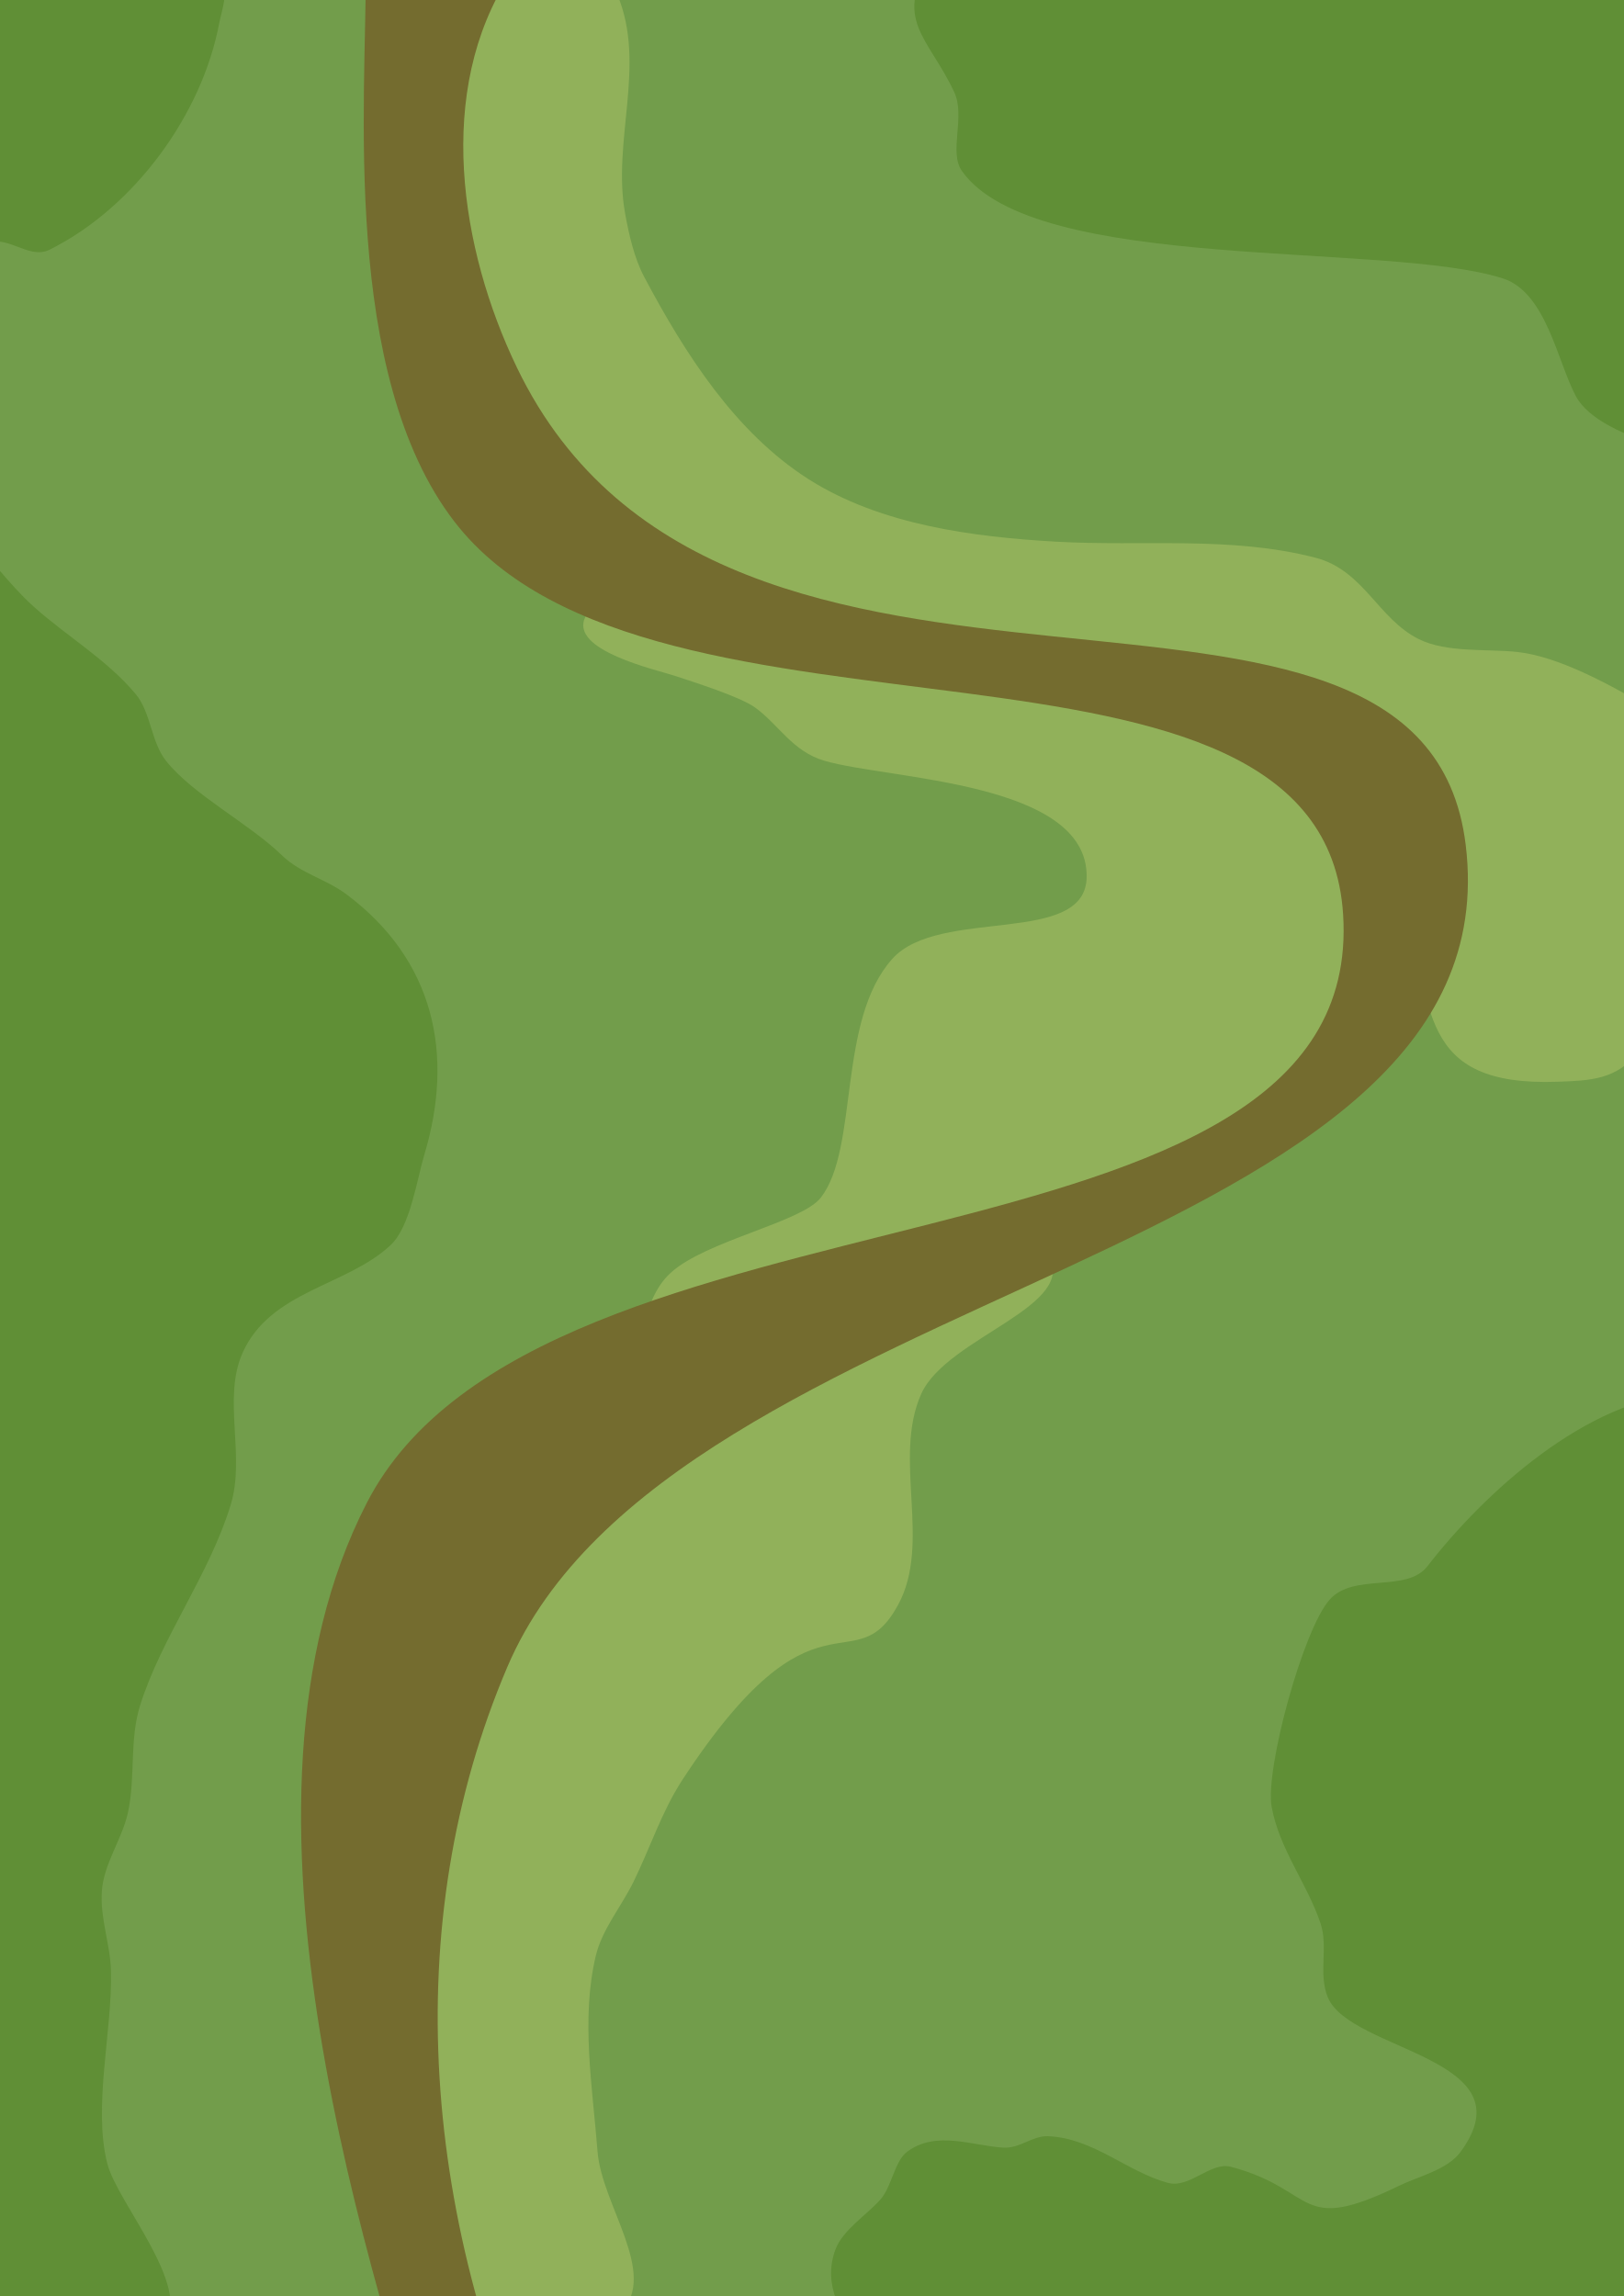
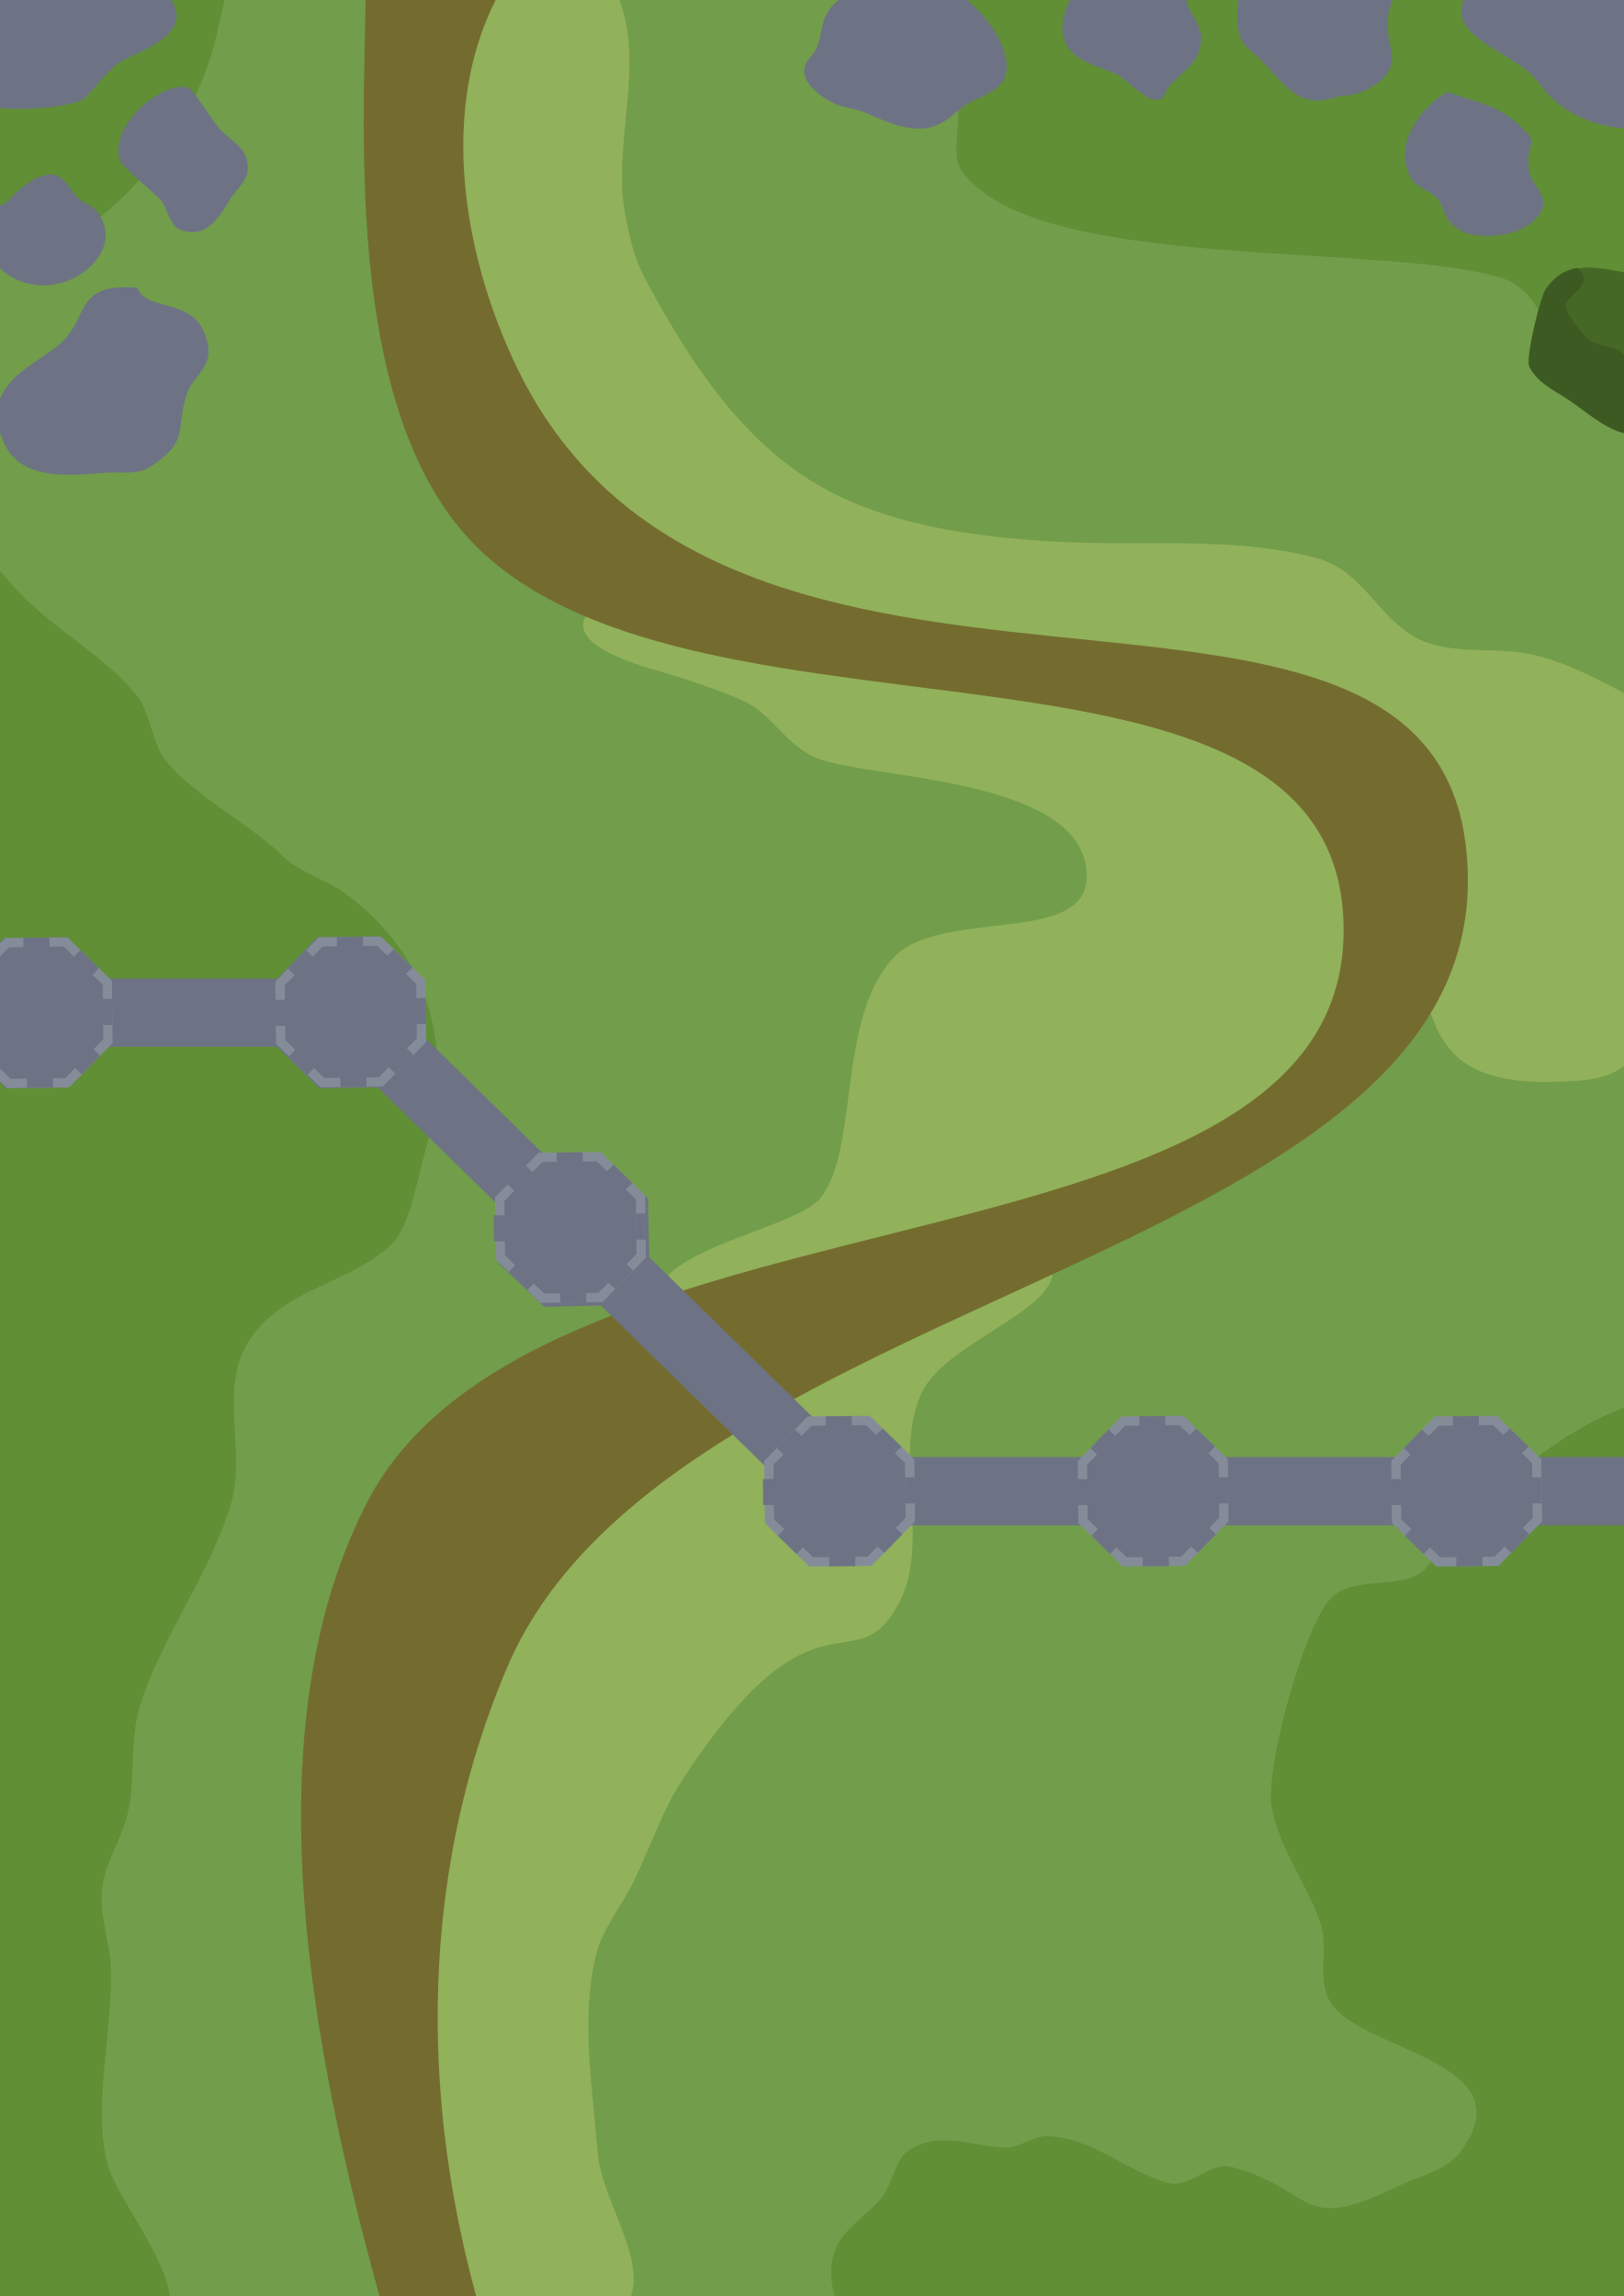
<svg xmlns="http://www.w3.org/2000/svg" width="210mm" height="297mm" viewBox="0 0 210 297" version="1.1" id="svg1">
  <defs id="defs1" />
  <g id="layer1">
    <rect style="fill:#729d4b;fill-opacity:1;stroke-width:0.478" id="rect1" width="220.508" height="316.688" x="-4.578" y="-6.644" />
    <path style="fill:#91b15a;fill-opacity:1;stroke-width:0.265" d="m 53.905,34.307 c -0.443,-2.962 0.039,-5.925 -0.148,-8.904 -0.449,-7.156 -0.128,-19.389 3.592,-26.122 5.407,-9.785 17.688,-11.394 22.483,0 3.837,9.117 -0.726,18.97 1.033,28.435 0.473,2.546 1.133,5.62 2.459,8.117 5.258,9.906 11.752,20.087 21.205,26.122 9.309,5.943 21.281,7.504 32.125,8.117 11.144,0.63 22.511,-0.761 33.453,2.066 6.287,1.624 8.066,7.871 13.382,10.529 3.626,1.813 8.908,1.243 12.791,1.673 5.522,0.612 12.372,4.479 17.072,7.23 2.797,1.637 1.91,4.177 2.459,6.79 0.807,3.84 3.188,7.299 3.641,11.215 0.796,6.882 -3.132,20.796 -7.479,26.418 -2.858,3.696 -6.33,3.783 -10.478,3.935 -18.313,0.671 -16.179,-9.885 -19.678,-22.973 -1.577,-5.899 -3.852,-11.433 -7.084,-16.677 -3.052,-4.953 -9.624,-8.011 -14.858,-10.035 C 143.867,84.054 127.232,87.492 110.58,85.026 97.81,83.135 89.971,76.291 80.029,69.038 77.244,67.006 73.97,65.981 71.173,64.119 67.688,61.798 65.512,57.965 62.712,54.967 58.362,50.31 50.841,41.211 53.905,34.307 Z" id="path2" />
    <path style="fill:#91b15a;fill-opacity:1;stroke-width:0.265" d="m 97.648,170.272 c 9.228,-3.435 18.85,-6.023 27.845,-10.085 4.917,-2.22 9.969,-4.474 14.709,-7.035 3.06,-1.654 6.905,-1.531 10.036,-3.196 13.669,-7.269 32.095,-17.544 28.779,-36.306 -0.692,-3.918 -1.28,-8.317 -4.624,-11.019 -10.12,-8.178 -27.852,-14.994 -40.391,-17.268 -5.281,-0.958 -10.676,-0.84 -15.94,-1.721 -6.875,-1.151 -13.688,-3.796 -20.515,-5.312 -3.465,-0.769 -19.363,-3.485 -21.843,1.475 -2.167,4.335 9.269,6.845 11.61,7.626 2.52,0.842 8.38,2.683 10.332,4.083 3.027,2.171 4.826,5.673 8.953,6.887 8.376,2.464 34.046,2.634 33.945,15.004 -0.074,9.097 -19.065,3.852 -25.138,10.626 -7.175,8.004 -4.27,24.482 -9.249,30.893 -2.486,3.201 -14.921,5.572 -19.433,9.741 -2.008,1.855 -2.715,4.23 -3.591,6.689 -2.776,7.797 12.093,0.128 17.169,-2.41" id="path4" />
    <path style="fill:#91b15a;fill-opacity:1;stroke-width:0.265" d="m 56.178,296.897 c 2.167,8.768 18.593,8.085 24.154,2.215 4.822,-5.09 -2.506,-13.82 -3.05,-20.81 -0.652,-8.387 -2.163,-17.045 -0.245,-25.235 0.818,-3.492 3.283,-6.377 4.87,-9.593 2.165,-4.387 3.668,-9.139 6.345,-13.234 17.329,-26.507 22.162,-12.118 27.896,-22.629 4.384,-8.038 -0.736,-18.944 2.999,-27.303 3.317,-7.421 20.828,-11.413 16.284,-18.153 -2.105,-3.123 -9.681,3.444 -10.626,3.838 -13.744,5.732 -22.853,8.785 -34.83,18.497 -8.485,6.88 -18.92,9.496 -25.877,18.447 -4.005,5.153 -5.157,11.607 -7.331,17.612 -4.655,12.859 -11.684,29.827 -9.445,43.733 0.846,5.254 3.08,10.067 4.182,15.201 1.37,6.383 1.981,11.4 4.674,17.414 z" id="path3" />
    <path style="fill:#746c2f;fill-opacity:1;stroke-width:0.265" d="M 66.003,-3.286 C 56.23,11.683 59.502,32.291 66.863,47.561 93.776,103.396 184.013,63.835 189.564,109.28 c 6.601,54.039 -102.601,56.271 -123.948,106.351 -14.146,33.187 -11.254,72.378 6.033,108.06 l -13.876,2.446 C 47.989,293.853 27.296,233.578 47.439,194.41 69.917,150.706 176.811,167.343 173.711,118.295 171.069,76.494 84.366,100.658 58.785,67.493 44.069,48.415 47.392,12.663 47.309,-3.873 Z" id="path1" />
    <path style="fill:#608f36;fill-opacity:1;stroke-width:0.265" d="m 120.752,-5.636 c -5.498,8.148 -0.686,10.374 2.658,17.544 1.492,3.198 -0.743,7.749 1.004,10.221 9.391,13.286 54.855,9.064 69.949,13.882 5.62,1.794 7.073,10.82 9.453,15.243 3.205,5.957 18.917,8.782 24.813,7.974 12.103,-1.659 17.141,-14.676 15.005,-25.817 -0.658,-3.432 -2.604,-6.575 -3.191,-10.1 -0.622,-3.737 1.742,-8.778 -0.649,-11.994 C 233.008,2.193 222.192,-3.442 212.559,-8.945 199.697,-16.293 176.742,-23.881 162.048,-21.056 c -6.438,1.238 -18.422,3.237 -23.278,8.093 -4.747,4.747 -10.965,13.347 -18.018,7.327 z" id="path5" />
    <path style="fill:#608f36;fill-opacity:1;stroke-width:0.265" d="m 122.763,312.425 c -5.485,-4.34 -18.073,-12.422 -14.711,-21.445 0.948,-2.543 4.125,-4.52 5.849,-6.498 1.448,-1.662 1.804,-4.946 3.427,-6.145 3.776,-2.79 8.366,-0.778 12.405,-0.53 2.177,0.133 3.8,-1.552 5.79,-1.476 5.832,0.222 10.175,4.55 15.479,6.024 2.867,0.797 5.558,-2.773 8.21,-2.067 11.251,2.991 8.437,8.925 21.8,2.422 2.442,-1.188 6.167,-2.03 7.857,-4.312 9.095,-12.277 -14.203,-12.998 -17.133,-20.027 -1.267,-3.039 0.08,-6.504 -0.944,-9.57 -1.708,-5.114 -5.324,-9.587 -6.323,-15.066 -0.88,-4.825 4.059,-22.95 7.502,-26.819 3.117,-3.503 9.956,-0.843 12.643,-4.314 7.371,-9.521 20.6,-21.61 33.558,-22.388 3.385,-0.203 9.474,-0.355 12.7,1.121 8.123,3.717 9.065,16.768 10.576,23.75 2.706,12.499 4.504,25.164 3.84,38.045 -0.442,8.569 -4.452,15.507 -6.381,23.629 -4.188,17.627 -4.322,33.492 -18.551,46.848 -19.454,18.262 -47.373,22.802 -71.838,12.819 -5.182,-2.115 -9.008,-2.558 -13.587,-5.79 -4.435,-3.13 -9.538,-3.072 -12.169,-8.21 z" id="path6" />
    <path style="fill:#608f36;fill-opacity:1;stroke-width:0.265" d="m -12.115,308.172 c 3.478,1.912 29.948,-2.161 33.439,-7.383 3.452,-5.165 -6.144,-15.825 -7.444,-20.912 -1.888,-7.387 0.676,-17.234 0.474,-24.93 -0.092,-3.484 -1.414,-6.727 -1.182,-10.28 0.235,-3.602 2.595,-6.683 3.366,-10.161 1.021,-4.605 0.16,-9.405 1.595,-13.942 2.793,-8.829 8.896,-16.773 11.697,-25.876 1.954,-6.348 -1.086,-13.777 1.537,-19.672 3.598,-8.084 13.45,-8.626 19.141,-13.942 2.557,-2.388 3.4,-8.47 4.37,-11.697 3.898,-12.969 1.321,-25.15 -10.042,-33.672 -2.728,-2.046 -5.905,-2.674 -8.39,-5.08 -4.247,-4.111 -11.437,-7.785 -14.947,-12.169 -1.988,-2.484 -1.945,-6.269 -3.959,-8.684 C 13.826,85.314 8.572,82.269 4.31,78.428 -2.439,72.348 -5.208,63.766 -16.014,67.499 c -3.735,1.291 -7.14,4.785 -8.684,8.388 -4.51,10.525 6.043,23.818 5.494,35.09 -0.62,12.718 -6.351,24.69 -6.676,37.692 -0.271,10.841 -0.574,21.832 -0.355,32.668 0.203,10.059 2.306,18.886 -1.299,28.651 -4.675,12.66 1.571,23.071 3.308,35.506 1.191,8.526 -2.152,16.652 -1.063,25.107 1.726,13.399 8.646,25.323 13.174,37.571 z" id="path7" />
    <path style="fill:#608f36;fill-opacity:1;stroke-width:0.265" d="M -21.862,42.628 C -8.453,49.201 -9.332,35.527 -2.366,31.699 0.823,29.947 3.57,33.723 6.435,32.29 17.425,26.796 26.14,14.775 28.354,2.988 28.673,1.293 29.804,-1.457 28.235,-2.919 14.845,-15.396 -13.107,-6.489 -20.208,8.246 -23.59,15.262 -22.351,23.672 -23.693,31.108 c -0.464,2.571 -5.144,15.556 1.831,11.52 z" id="path8" />
+     <g id="g92" transform="translate(-10.69009,-6.570927)">
+       <g id="g18" transform="matrix(0.6224471,0,0,0.6224471,-79.18906,4.711621)">
+         <rect style="fill:#6d7384;fill-opacity:1;stroke-width:0.417" id="rect10" width="243.091" height="14.198" x="-28.563" y="206.351" />
+         <path style="fill:#6d7384;fill-opacity:1;stroke-width:0.265" id="path15" d="m -55.185,213.843 -12.809,1.686 -10.249,-7.865 -1.686,-12.809 7.865,-10.249 12.809,-1.686 10.249,7.865 1.686,12.809 z" transform="rotate(6.845042,-107.3843,1463.292)" />
+         <path style="fill:#6d7384;fill-opacity:1;stroke-width:0.265" id="path16" d="m -55.185,213.843 -12.809,1.686 -10.249,-7.865 -1.686,-12.809 7.865,-10.249 12.809,-1.686 10.249,7.865 1.686,12.809 z" transform="rotate(6.845042,-74.81055,2007.955)" />
+         <path style="fill:#6d7384;fill-opacity:1;stroke-width:0.265" id="path17" d="m -55.185,213.843 -12.809,1.686 -10.249,-7.865 -1.686,-12.809 7.865,-10.249 12.809,-1.686 10.249,7.865 1.686,12.809 z" transform="rotate(6.845042,-139.9581,918.6292)" />
+         <path style="fill:#6d7384;fill-opacity:1;stroke-width:0.265" id="path18" d="m -55.185,213.843 -12.809,1.686 -10.249,-7.865 -1.686,-12.809 7.865,-10.249 12.809,-1.686 10.249,7.865 1.686,12.809 z" transform="rotate(6.845042,-42.23676,2552.618)" />
+       </g>
+       <g id="g28" transform="matrix(0.4449582,0.4352616,-0.4352616,0.4449582,110.2097,4.743566)">
+         <rect style="fill:#6d7384;fill-opacity:1;stroke-width:0.427" id="rect23" width="127.512" height="14.198" x="87.015" y="206.351" />
+         <path style="fill:#6d7384;fill-opacity:1;stroke-width:0.265" id="path24" d="m -55.185,213.843 -12.809,1.686 -10.249,-7.865 -1.686,-12.809 7.865,-10.249 12.809,-1.686 10.249,7.865 1.686,12.809 z" transform="rotate(6.845042,-107.3843,1463.292)" />
+         <path style="fill:#6d7384;fill-opacity:1;stroke-width:0.265" id="path25" d="m -55.185,213.843 -12.809,1.686 -10.249,-7.865 -1.686,-12.809 7.865,-10.249 12.809,-1.686 10.249,7.865 1.686,12.809 z" transform="rotate(6.845042,-74.81055,2007.955)" />
+       </g>
+       <g id="g22" transform="matrix(0.6224471,0,0,0.6224471,146.3997,66.60483)">
+         <rect style="fill:#6d7384;fill-opacity:1;stroke-width:0.427" id="rect18" width="255.613" height="14.198" x="-41.086" y="206.351" />
+         <path style="fill:#6d7384;fill-opacity:1;stroke-width:0.265" id="path20" d="m -55.185,213.843 -12.809,1.686 -10.249,-7.865 -1.686,-12.809 7.865,-10.249 12.809,-1.686 10.249,7.865 1.686,12.809 z" transform="rotate(6.845042,-74.81055,2007.955)" />
+         <path style="fill:#6d7384;fill-opacity:1;stroke-width:0.265" id="path22" d="m -55.185,213.843 -12.809,1.686 -10.249,-7.865 -1.686,-12.809 7.865,-10.249 12.809,-1.686 10.249,7.865 1.686,12.809 z" transform="rotate(6.845042,-42.23676,2552.618)" />
+         <g id="g38" style="display:inline">
+           <path style="display:inline;fill:#858c99;fill-opacity:1;stroke-width:0.265" id="path21" d="m -55.185,213.843 -12.809,1.686 -10.249,-7.865 -1.686,-12.809 7.865,-10.249 12.809,-1.686 10.249,7.865 1.686,12.809 z" transform="rotate(6.845042,-139.9578,918.6292)" />
+           <path id="rect32" style="fill:#6d7384;fill-opacity:1;stroke-width:0.426" d="m 35.181,210.549 v 5.416 l 2.017,0.015 -0.032,-5.416 z m -29.537,0.371 0.04,5.416 2.516,0.014 v -5.416 z" />
+           <path style="fill:#6d7384;fill-opacity:1;stroke-width:0.426" d="m 19.434,229.071 5.415,-0.062 -0.016,-2.287 -5.416,0.065 z" id="path34" />
+           <path style="fill:#6d7384;fill-opacity:1;stroke-width:0.426" d="m 18.708,200.166 5.416,-0.065 -0.009,-2.275 -5.416,0.062 z" id="path33" />
+           <path style="fill:#6d7384;fill-opacity:1;stroke-width:0.426" d="m 30.836,226.29 3.779,-3.879 -1.631,-1.603 -3.778,3.882 z" id="path35" />
+           <path style="fill:#6d7384;fill-opacity:1;stroke-width:0.426" d="m 10.161,206.091 3.779,-3.879 -1.631,-1.603 -3.778,3.882 z" id="path36" />
+           <path style="fill:#6d7384;fill-opacity:1;stroke-width:0.265" d="m 151.837,205.23 2.412,2.356 0.999,-1.014 -2.413,-2.354 z" id="path37" transform="matrix(1.606562,0,0,1.606562,-235.2002,-107.0048)" />
+           <path style="display:inline;fill:#6d7384;fill-opacity:1;stroke-width:0.265" id="path32" d="m -55.185,213.843 -12.809,1.686 -10.249,-7.865 -1.686,-12.809 7.865,-10.249 12.809,-1.686 10.249,7.865 1.686,12.809 z" transform="matrix(0.8704178,0.1044851,-0.1044851,0.8704178,97.76919,46.68942)" />
+           <path style="display:inline;fill:#6d7384;fill-opacity:1;stroke-width:0.426" d="m 28.933,202.034 3.874,3.784 1.605,-1.629 -3.877,-3.782 z" id="path38" transform="translate(2.0416727e-6)" />
+         </g>
+         <g id="g55" style="display:inline" transform="translate(-65.14759,3.3913214e-5)">
+           <path style="display:inline;fill:#858c99;fill-opacity:1;stroke-width:0.265" id="path47" d="m -55.185,213.843 -12.809,1.686 -10.249,-7.865 -1.686,-12.809 7.865,-10.249 12.809,-1.686 10.249,7.865 1.686,12.809 z" transform="rotate(6.845042,-139.9578,918.6292)" />
+           <path id="path48" style="fill:#6d7384;fill-opacity:1;stroke-width:0.426" d="m 35.181,210.549 v 5.416 l 2.017,0.015 -0.032,-5.416 z m -29.537,0.371 0.04,5.416 2.516,0.014 v -5.416 z" />
+           <path style="fill:#6d7384;fill-opacity:1;stroke-width:0.426" d="m 19.434,229.071 5.415,-0.062 -0.016,-2.287 -5.416,0.065 z" id="path49" />
+           <path style="fill:#6d7384;fill-opacity:1;stroke-width:0.426" d="m 18.708,200.166 5.416,-0.065 -0.009,-2.275 -5.416,0.062 z" id="path50" />
+           <path style="fill:#6d7384;fill-opacity:1;stroke-width:0.426" d="m 30.836,226.29 3.779,-3.879 -1.631,-1.603 -3.778,3.882 z" id="path51" />
+           <path style="fill:#6d7384;fill-opacity:1;stroke-width:0.426" d="m 10.161,206.091 3.779,-3.879 -1.631,-1.603 -3.778,3.882 z" id="path52" />
+           <path style="fill:#6d7384;fill-opacity:1;stroke-width:0.265" d="m 151.837,205.23 2.412,2.356 0.999,-1.014 -2.413,-2.354 z" id="path53" transform="matrix(1.606562,0,0,1.606562,-235.2002,-107.0048)" />
+           <path style="display:inline;fill:#6d7384;fill-opacity:1;stroke-width:0.265" id="path54" d="m -55.185,213.843 -12.809,1.686 -10.249,-7.865 -1.686,-12.809 7.865,-10.249 12.809,-1.686 10.249,7.865 1.686,12.809 z" transform="matrix(0.8704178,0.1044851,-0.1044851,0.8704178,97.76919,46.68942)" />
+           <path style="display:inline;fill:#6d7384;fill-opacity:1;stroke-width:0.426" d="m 28.933,202.034 3.874,3.784 1.605,-1.629 -3.877,-3.782 z" id="path55" transform="translate(2.0416727e-6)" />
+         </g>
+         <g id="g64" style="display:inline" transform="translate(65.14759,3.3620395e-5)">
+           <path style="display:inline;fill:#858c99;fill-opacity:1;stroke-width:0.265" id="path56" d="m -55.185,213.843 -12.809,1.686 -10.249,-7.865 -1.686,-12.809 7.865,-10.249 12.809,-1.686 10.249,7.865 1.686,12.809 z" transform="rotate(6.845042,-139.9578,918.6292)" />
+           <path id="path57" style="fill:#6d7384;fill-opacity:1;stroke-width:0.426" d="m 35.181,210.549 v 5.416 l 2.017,0.015 -0.032,-5.416 z m -29.537,0.371 0.04,5.416 2.516,0.014 v -5.416 z" />
+           <path style="fill:#6d7384;fill-opacity:1;stroke-width:0.426" d="m 19.434,229.071 5.415,-0.062 -0.016,-2.287 -5.416,0.065 z" id="path58" />
+           <path style="fill:#6d7384;fill-opacity:1;stroke-width:0.426" d="m 18.708,200.166 5.416,-0.065 -0.009,-2.275 -5.416,0.062 z" id="path59" />
+           <path style="fill:#6d7384;fill-opacity:1;stroke-width:0.426" d="m 30.836,226.29 3.779,-3.879 -1.631,-1.603 -3.778,3.882 z" id="path60" />
+           <path style="fill:#6d7384;fill-opacity:1;stroke-width:0.426" d="m 10.161,206.091 3.779,-3.879 -1.631,-1.603 -3.778,3.882 z" id="path61" />
+           <path style="fill:#6d7384;fill-opacity:1;stroke-width:0.265" d="m 151.837,205.23 2.412,2.356 0.999,-1.014 -2.413,-2.354 z" id="path62" transform="matrix(1.606562,0,0,1.606562,-235.2002,-107.0048)" />
+           <path style="display:inline;fill:#6d7384;fill-opacity:1;stroke-width:0.265" id="path63" d="m -55.185,213.843 -12.809,1.686 -10.249,-7.865 -1.686,-12.809 7.865,-10.249 12.809,-1.686 10.249,7.865 1.686,12.809 z" transform="matrix(0.8704178,0.1044851,-0.1044851,0.8704178,97.76919,46.68942)" />
+           <path style="display:inline;fill:#6d7384;fill-opacity:1;stroke-width:0.426" d="m 28.933,202.034 3.874,3.784 1.605,-1.629 -3.877,-3.782 z" id="path64" transform="translate(2.0416727e-6)" />
+         </g>
+         <g id="g73" style="display:inline" transform="translate(-121.0655,-54.81824)">
+           <path style="display:inline;fill:#858c99;fill-opacity:1;stroke-width:0.265" id="path65" d="m -55.185,213.843 -12.809,1.686 -10.249,-7.865 -1.686,-12.809 7.865,-10.249 12.809,-1.686 10.249,7.865 1.686,12.809 z" transform="rotate(6.845042,-139.9578,918.6292)" />
+           <path id="path66" style="fill:#6d7384;fill-opacity:1;stroke-width:0.426" d="m 35.181,210.549 v 5.416 l 2.017,0.015 -0.032,-5.416 z m -29.537,0.371 0.04,5.416 2.516,0.014 v -5.416 z" />
+           <path style="fill:#6d7384;fill-opacity:1;stroke-width:0.426" d="m 19.434,229.071 5.415,-0.062 -0.016,-2.287 -5.416,0.065 z" id="path67" />
+           <path style="fill:#6d7384;fill-opacity:1;stroke-width:0.426" d="m 18.708,200.166 5.416,-0.065 -0.009,-2.275 -5.416,0.062 z" id="path68" />
+           <path style="fill:#6d7384;fill-opacity:1;stroke-width:0.426" d="m 30.836,226.29 3.779,-3.879 -1.631,-1.603 -3.778,3.882 z" id="path69" />
+           <path style="fill:#6d7384;fill-opacity:1;stroke-width:0.426" d="m 10.161,206.091 3.779,-3.879 -1.631,-1.603 -3.778,3.882 z" id="path70" />
+           <path style="fill:#6d7384;fill-opacity:1;stroke-width:0.265" d="m 151.837,205.23 2.412,2.356 0.999,-1.014 -2.413,-2.354 z" id="path71" transform="matrix(1.606562,0,0,1.606562,-235.2002,-107.0048)" />
+           <path style="display:inline;fill:#6d7384;fill-opacity:1;stroke-width:0.265" id="path72" d="m -55.185,213.843 -12.809,1.686 -10.249,-7.865 -1.686,-12.809 7.865,-10.249 12.809,-1.686 10.249,7.865 1.686,12.809 z" transform="matrix(0.8704178,0.1044851,-0.1044851,0.8704178,97.76919,46.68942)" />
+           <path style="display:inline;fill:#6d7384;fill-opacity:1;stroke-width:0.426" d="m 28.933,202.034 3.874,3.784 1.605,-1.629 -3.877,-3.782 z" id="path73" transform="translate(2.0416727e-6)" />
+         </g>
+         <g id="g82" style="display:inline" transform="translate(-166.7188,-99.60702)">
+           <path style="display:inline;fill:#858c99;fill-opacity:1;stroke-width:0.265" id="path74" d="m -55.185,213.843 -12.809,1.686 -10.249,-7.865 -1.686,-12.809 7.865,-10.249 12.809,-1.686 10.249,7.865 1.686,12.809 z" transform="rotate(6.845042,-139.9578,918.6292)" />
+           <path id="path75" style="fill:#6d7384;fill-opacity:1;stroke-width:0.426" d="m 35.181,210.549 v 5.416 l 2.017,0.015 -0.032,-5.416 z m -29.537,0.371 0.04,5.416 2.516,0.014 v -5.416 z" />
+           <path style="fill:#6d7384;fill-opacity:1;stroke-width:0.426" d="m 19.434,229.071 5.415,-0.062 -0.016,-2.287 -5.416,0.065 z" id="path76" />
+           <path style="fill:#6d7384;fill-opacity:1;stroke-width:0.426" d="m 18.708,200.166 5.416,-0.065 -0.009,-2.275 -5.416,0.062 z" id="path77" />
+           <path style="fill:#6d7384;fill-opacity:1;stroke-width:0.426" d="m 30.836,226.29 3.779,-3.879 -1.631,-1.603 -3.778,3.882 z" id="path78" />
+           <path style="fill:#6d7384;fill-opacity:1;stroke-width:0.426" d="m 10.161,206.091 3.779,-3.879 -1.631,-1.603 -3.778,3.882 z" id="path79" />
+           <path style="fill:#6d7384;fill-opacity:1;stroke-width:0.265" d="m 151.837,205.23 2.412,2.356 0.999,-1.014 -2.413,-2.354 z" id="path80" transform="matrix(1.606562,0,0,1.606562,-235.2002,-107.0048)" />
+           <path style="display:inline;fill:#6d7384;fill-opacity:1;stroke-width:0.265" id="path81" d="m -55.185,213.843 -12.809,1.686 -10.249,-7.865 -1.686,-12.809 7.865,-10.249 12.809,-1.686 10.249,7.865 1.686,12.809 z" transform="matrix(0.8704178,0.1044851,-0.1044851,0.8704178,97.76919,46.68942)" />
+           <path style="display:inline;fill:#6d7384;fill-opacity:1;stroke-width:0.426" d="m 28.933,202.034 3.874,3.784 1.605,-1.629 -3.877,-3.782 z" id="path82" transform="translate(2.0416727e-6)" />
+         </g>
+         <g id="g91" style="display:inline" transform="translate(-231.8664,-99.43526)">
+           <path style="display:inline;fill:#858c99;fill-opacity:1;stroke-width:0.265" id="path83" d="m -55.185,213.843 -12.809,1.686 -10.249,-7.865 -1.686,-12.809 7.865,-10.249 12.809,-1.686 10.249,7.865 1.686,12.809 z" transform="rotate(6.845042,-139.9578,918.6292)" />
+           <path id="path84" style="fill:#6d7384;fill-opacity:1;stroke-width:0.426" d="m 35.181,210.549 v 5.416 l 2.017,0.015 -0.032,-5.416 z m -29.537,0.371 0.04,5.416 2.516,0.014 v -5.416 z" />
+           <path style="fill:#6d7384;fill-opacity:1;stroke-width:0.426" d="m 19.434,229.071 5.415,-0.062 -0.016,-2.287 -5.416,0.065 z" id="path85" />
+           <path style="fill:#6d7384;fill-opacity:1;stroke-width:0.426" d="m 18.708,200.166 5.416,-0.065 -0.009,-2.275 -5.416,0.062 z" id="path86" />
+           <path style="fill:#6d7384;fill-opacity:1;stroke-width:0.426" d="m 30.836,226.29 3.779,-3.879 -1.631,-1.603 -3.778,3.882 z" id="path87" />
+           <path style="fill:#6d7384;fill-opacity:1;stroke-width:0.426" d="m 10.161,206.091 3.779,-3.879 -1.631,-1.603 -3.778,3.882 z" id="path88" />
+           <path style="fill:#6d7384;fill-opacity:1;stroke-width:0.265" d="m 151.837,205.23 2.412,2.356 0.999,-1.014 -2.413,-2.354 z" id="path89" transform="matrix(1.606562,0,0,1.606562,-235.2002,-107.0048)" />
+           <path style="display:inline;fill:#6d7384;fill-opacity:1;stroke-width:0.265" id="path90" d="m -55.185,213.843 -12.809,1.686 -10.249,-7.865 -1.686,-12.809 7.865,-10.249 12.809,-1.686 10.249,7.865 1.686,12.809 z" transform="matrix(0.8704178,0.1044851,-0.1044851,0.8704178,97.76919,46.68942)" />
+           <path style="display:inline;fill:#6d7384;fill-opacity:1;stroke-width:0.426" d="m 28.933,202.034 3.874,3.784 1.605,-1.629 -3.877,-3.782 z" id="path91" transform="translate(2.0416727e-6)" />
+         </g>
+       </g>
+     </g>
+     <path style="fill:#6d7384;fill-opacity:1;stroke-width:0.265" d="m -9.347,7.812 c 1.471,2.063 3.271,3.957 5.452,5.261 2.598,1.554 11.63,1.152 14.416,-0.102 1.013,-0.456 3.222,-3.864 5.002,-4.932 2.221,-1.333 7.306,-2.789 7.306,-6.019 0,-2.735 -3.289,-4.27 -4.918,-5.817 C 15.118,-6.449 10.871,-9.855 6.755,-9.259 0.729,-8.387 -1.821,-1.98 -5.244,1.667 -6.341,2.834 -7.969,3.626 -8.7,5.106 -9.121,5.958 -9.009,6.925 -9.347,7.812 Z" id="path92" />
+     <path style="fill:#6d7384;fill-opacity:1;stroke-width:0.265" d="m -0.607,26.567 c 0.913,0.025 1.399,-0.213 1.995,-0.911 1.187,-1.39 4.658,-4.328 6.688,-2.504 0.775,0.696 1.214,1.689 1.967,2.453 0.716,0.727 1.878,0.939 2.501,1.745 2.828,3.661 -0.191,7.59 -3.794,8.978 -4.332,1.669 -8.979,-0.32 -10.735,-4.426 -0.345,-0.808 -0.88,-1.98 -0.675,-2.908 0.169,-0.764 1.589,-1.804 2.051,-2.428 z" id="path93" />
+     <path style="fill:#6d7384;fill-opacity:1;stroke-width:0.265" d="m 24.347,11.291 c -3.865,-0.696 -10.212,5.191 -8.88,9.383 0.262,0.824 4.414,4.223 5.311,5.209 0.991,1.091 1.099,3.37 2.585,3.87 3.443,1.158 4.941,-1.647 6.379,-3.945 1.157,-1.849 2.894,-2.736 2.136,-5.286 -0.544,-1.83 -2.446,-2.598 -3.569,-3.971 -1.42,-1.736 -2.376,-3.674 -3.962,-5.26 z" id="path94" />
+     <path style="fill:#6d7384;fill-opacity:1;stroke-width:0.265" d="M 17.715,37.214 C 9.209,36.56 11.834,41.289 7.373,44.801 c -3.048,2.4 -7.187,4.073 -7.812,8.397 -0.193,1.334 0.35,2.637 0.843,3.844 2.183,5.348 8.762,4.433 13.461,4.097 1.825,-0.13 3.905,0.323 5.536,-0.733 5.171,-3.348 3.28,-4.792 4.721,-9.333 0.776,-2.445 3.28,-3.365 2.783,-6.348 -1.11,-6.649 -7.812,-4.102 -9.189,-7.511 z" id="path95" />
+     <path style="fill:#6d7384;fill-opacity:1;stroke-width:0.265" d="m 116.492,-2.315 c -3.177,0.047 -7.835,0.973 -9.555,4.072 -0.699,1.259 -0.702,2.93 -1.236,4.274 -0.348,0.876 -1.136,1.445 -1.517,2.327 -0.976,2.258 2.318,4.457 3.99,5.134 1.167,0.472 2.515,0.566 3.569,1.012 3.044,1.288 6.763,3.236 10.088,1.366 1.225,-0.689 2.228,-1.817 3.457,-2.529 1.348,-0.781 2.919,-1.188 4.018,-2.352 4.15,-4.393 -7.174,-16.725 -12.814,-13.303 z" id="path96" />
+     <path style="fill:#6d7384;fill-opacity:1;stroke-width:0.265" d="m 192.73,-4.49 c -8.554,8.044 -0.46,9.571 4.833,13.682 1.308,1.016 1.995,2.426 3.176,3.541 3.48,3.286 8.917,4.489 13.657,3.743 10.039,-1.578 13.574,-15.094 4.187,-20.182 -3.771,-2.044 -12.821,-3.094 -17.254,-2.276 -2.51,0.463 -6.103,2.686 -8.599,1.492 z" id="path97" />
+     <path style="fill:#6d7384;fill-opacity:1;stroke-width:0.265" d="m 173.284,12.404 c 2.627,0.115 7.236,-2.079 6.716,-5.362 -0.395,-2.495 -1.04,-3.928 -0.084,-6.424 1.752,-4.574 -5.79,-6.322 -8.824,-6.019 -1.822,0.182 -8.914,2.831 -10.285,4.375 -0.792,0.892 -0.787,1.731 -0.787,2.883 0,4.394 1.326,3.91 3.906,6.778 2.817,3.133 4.612,5.509 9.358,3.768 z" id="path98" />
+     <path style="fill:#6d7384;fill-opacity:1;stroke-width:0.265" d="m 187.195,11.873 c -3.576,2.114 -7.089,6.87 -4.721,11.128 0.735,1.321 2.363,1.546 3.344,2.605 0.767,0.829 0.796,1.744 1.349,2.63 1.73,2.769 5.809,2.547 8.543,1.796 1.71,-0.47 4.557,-2.339 3.738,-4.552 -0.463,-1.25 -1.52,-2.161 -1.714,-3.566 -0.533,-3.853 2.013,-2.989 -1.939,-6.323 -2.629,-2.218 -5.592,-2.503 -8.599,-3.718 z" id="path99" />
+     <path style="fill:#6d7384;fill-opacity:1;stroke-width:0.265" d="m 150.803,11.772 c 1.193,-1.954 3.719,-3.057 4.327,-5.362 0.167,-0.632 0.333,-1.504 0.169,-2.15 -0.353,-1.391 -1.337,-2.574 -1.799,-3.92 -0.331,-0.964 0.465,-1.643 -0.253,-2.504 -1.568,-1.882 -4.863,-3.76 -7.334,-3.92 -4.333,-0.28 -9.747,7.242 -8.262,11.254 1.102,2.977 4.479,3.296 6.941,4.527 1.255,0.627 5.238,5.355 6.21,2.074 z" id="path100" />
+     <path style="fill:#466826;fill-opacity:1;stroke-width:0.265" d="m 214.313,35.545 c -2.916,0.27 -5.782,-0.867 -8.711,-0.935 -2.273,-0.053 -3.941,0.929 -5.255,2.782 -0.717,1.011 -2.661,9.01 -2.136,10.065 1.057,2.123 3.224,3.048 5.115,4.325 3.645,2.461 7.245,6.249 11.802,3.515 1.313,-0.787 2.882,-1.978 3.738,-3.262 1.947,-2.922 1.4,-6.028 0.956,-9.332 -0.229,-1.702 -0.681,-4.135 -1.826,-5.488 -1.178,-1.391 -3.341,-0.081 -3.681,-1.669 z" id="path101" />
+     <path id="path102" style="fill:#3c5a22;fill-opacity:1;stroke-width:0.265" d="M 204.011 34.656 C 202.319 34.914 201.003 35.846 199.925 37.366 C 199.208 38.377 197.263 46.376 197.788 47.431 C 198.845 49.555 201.012 50.479 202.903 51.756 C 206.549 54.217 210.148 58.004 214.706 55.271 C 215.385 54.864 216.131 54.348 216.813 53.768 C 216.42 52.218 215.939 50.934 215.436 50.618 C 214.485 50.02 212.81 50.233 212.008 49.379 C 211.007 48.313 210.819 46.392 209.648 45.535 C 208.181 44.461 206.337 44.93 205.011 43.511 C 204.386 42.843 202.208 40.208 202.538 39.313 C 203.012 38.029 205.515 37.08 204.702 35.469 C 204.542 35.152 204.306 34.883 204.011 34.656 z " />
+     <path id="path103" style="fill:#527d30;fill-opacity:1;stroke-width:0.265" d="M 210.769 35.339 C 210.818 37.558 210.58 39.465 212.346 41.488 C 214.712 44.199 217.034 43.345 219.993 43.989 C 219.937 43.563 219.879 43.135 219.821 42.702 C 219.592 41 219.14 38.567 217.994 37.214 C 216.816 35.823 214.653 37.133 214.312 35.545 C 213.125 35.655 211.947 35.528 210.769 35.339 z " />
  </g>
</svg>
